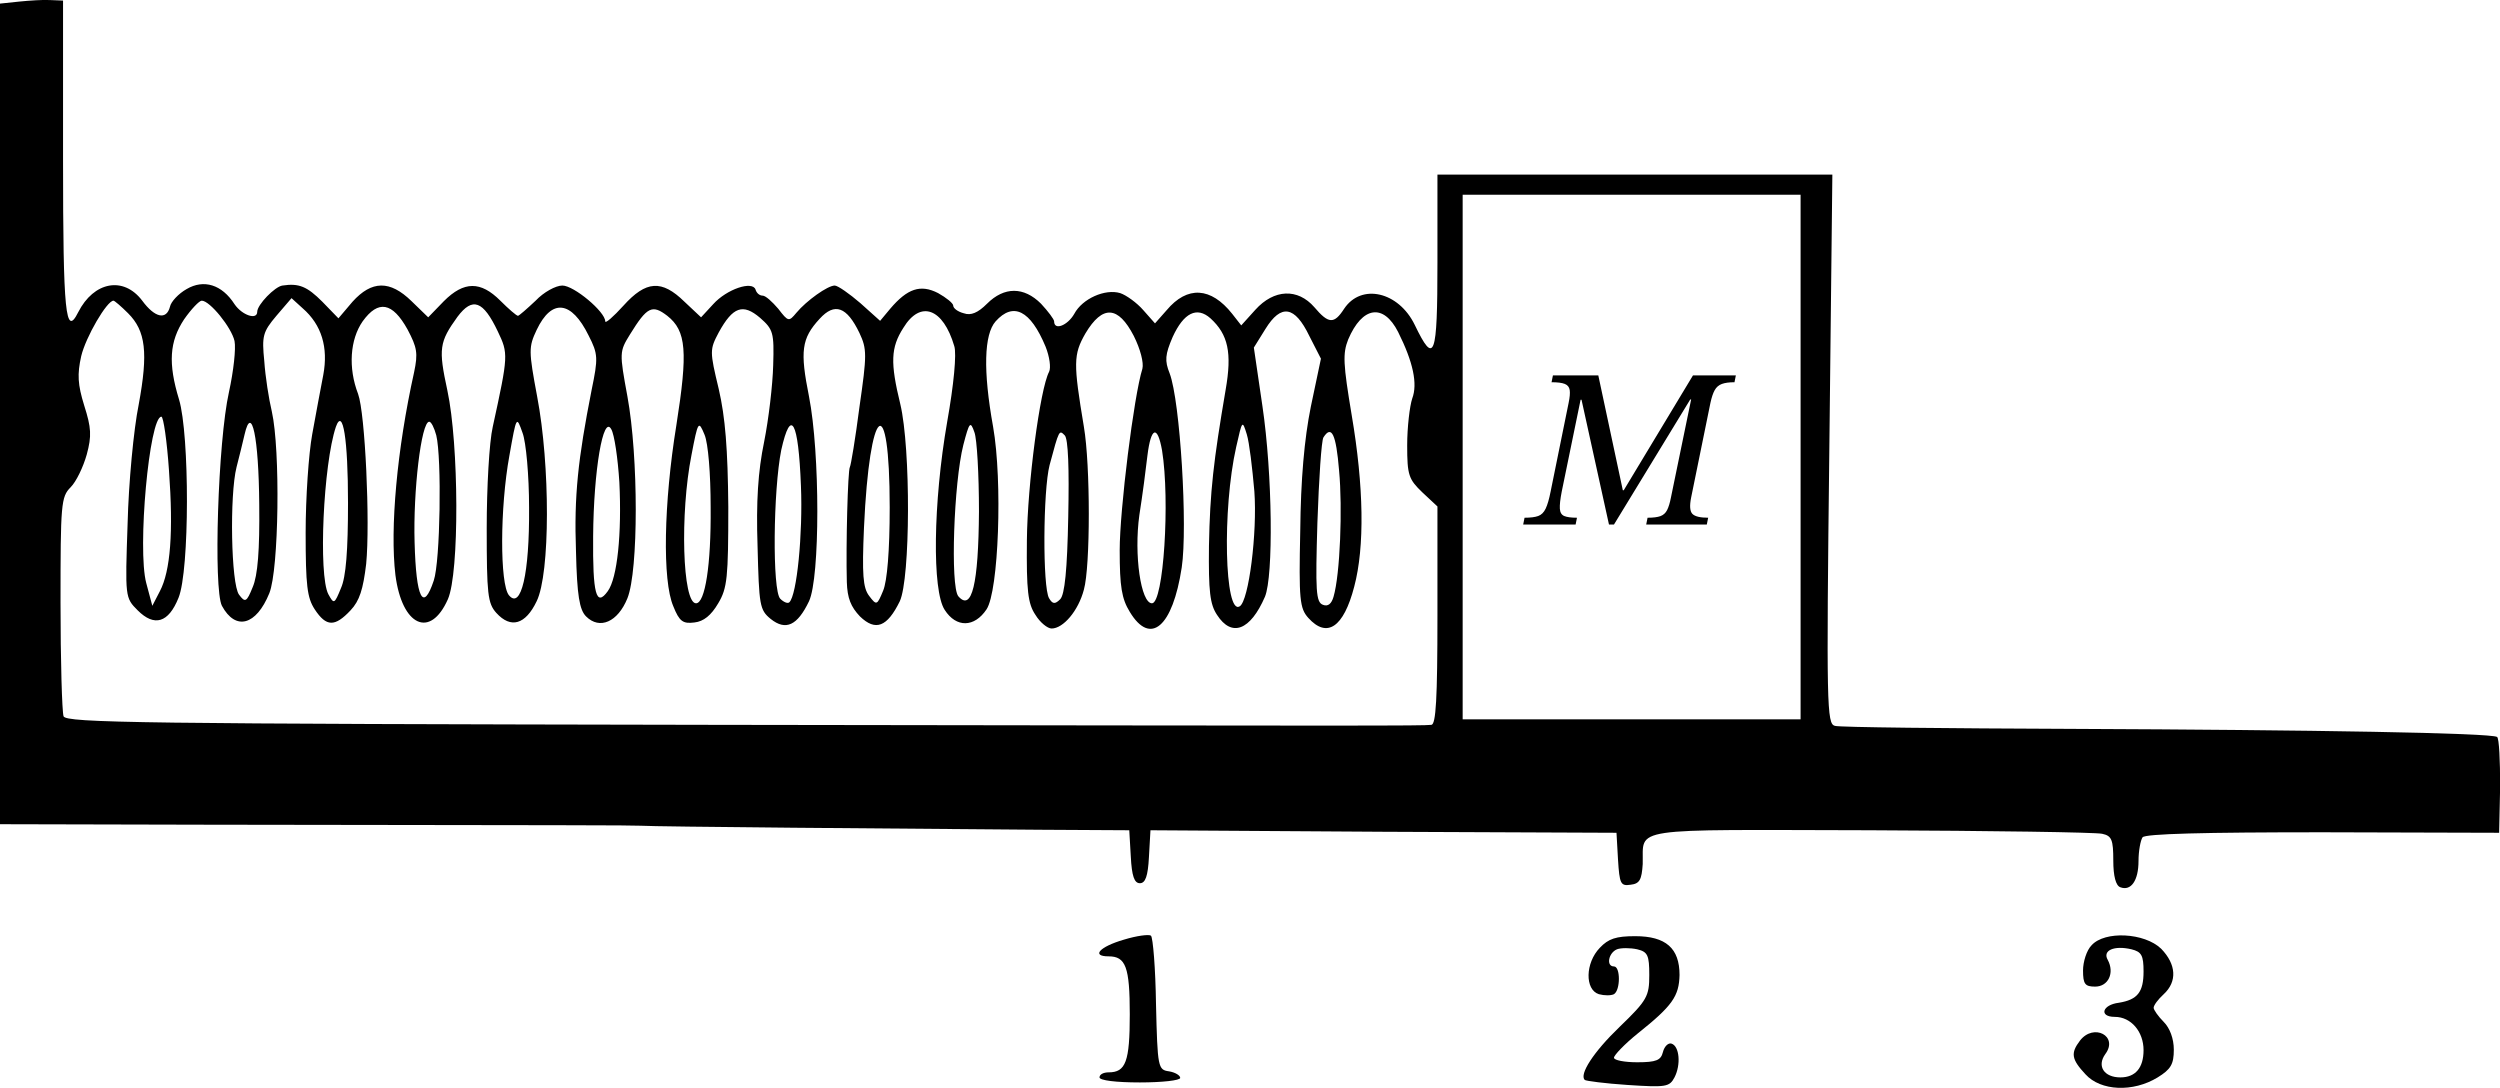
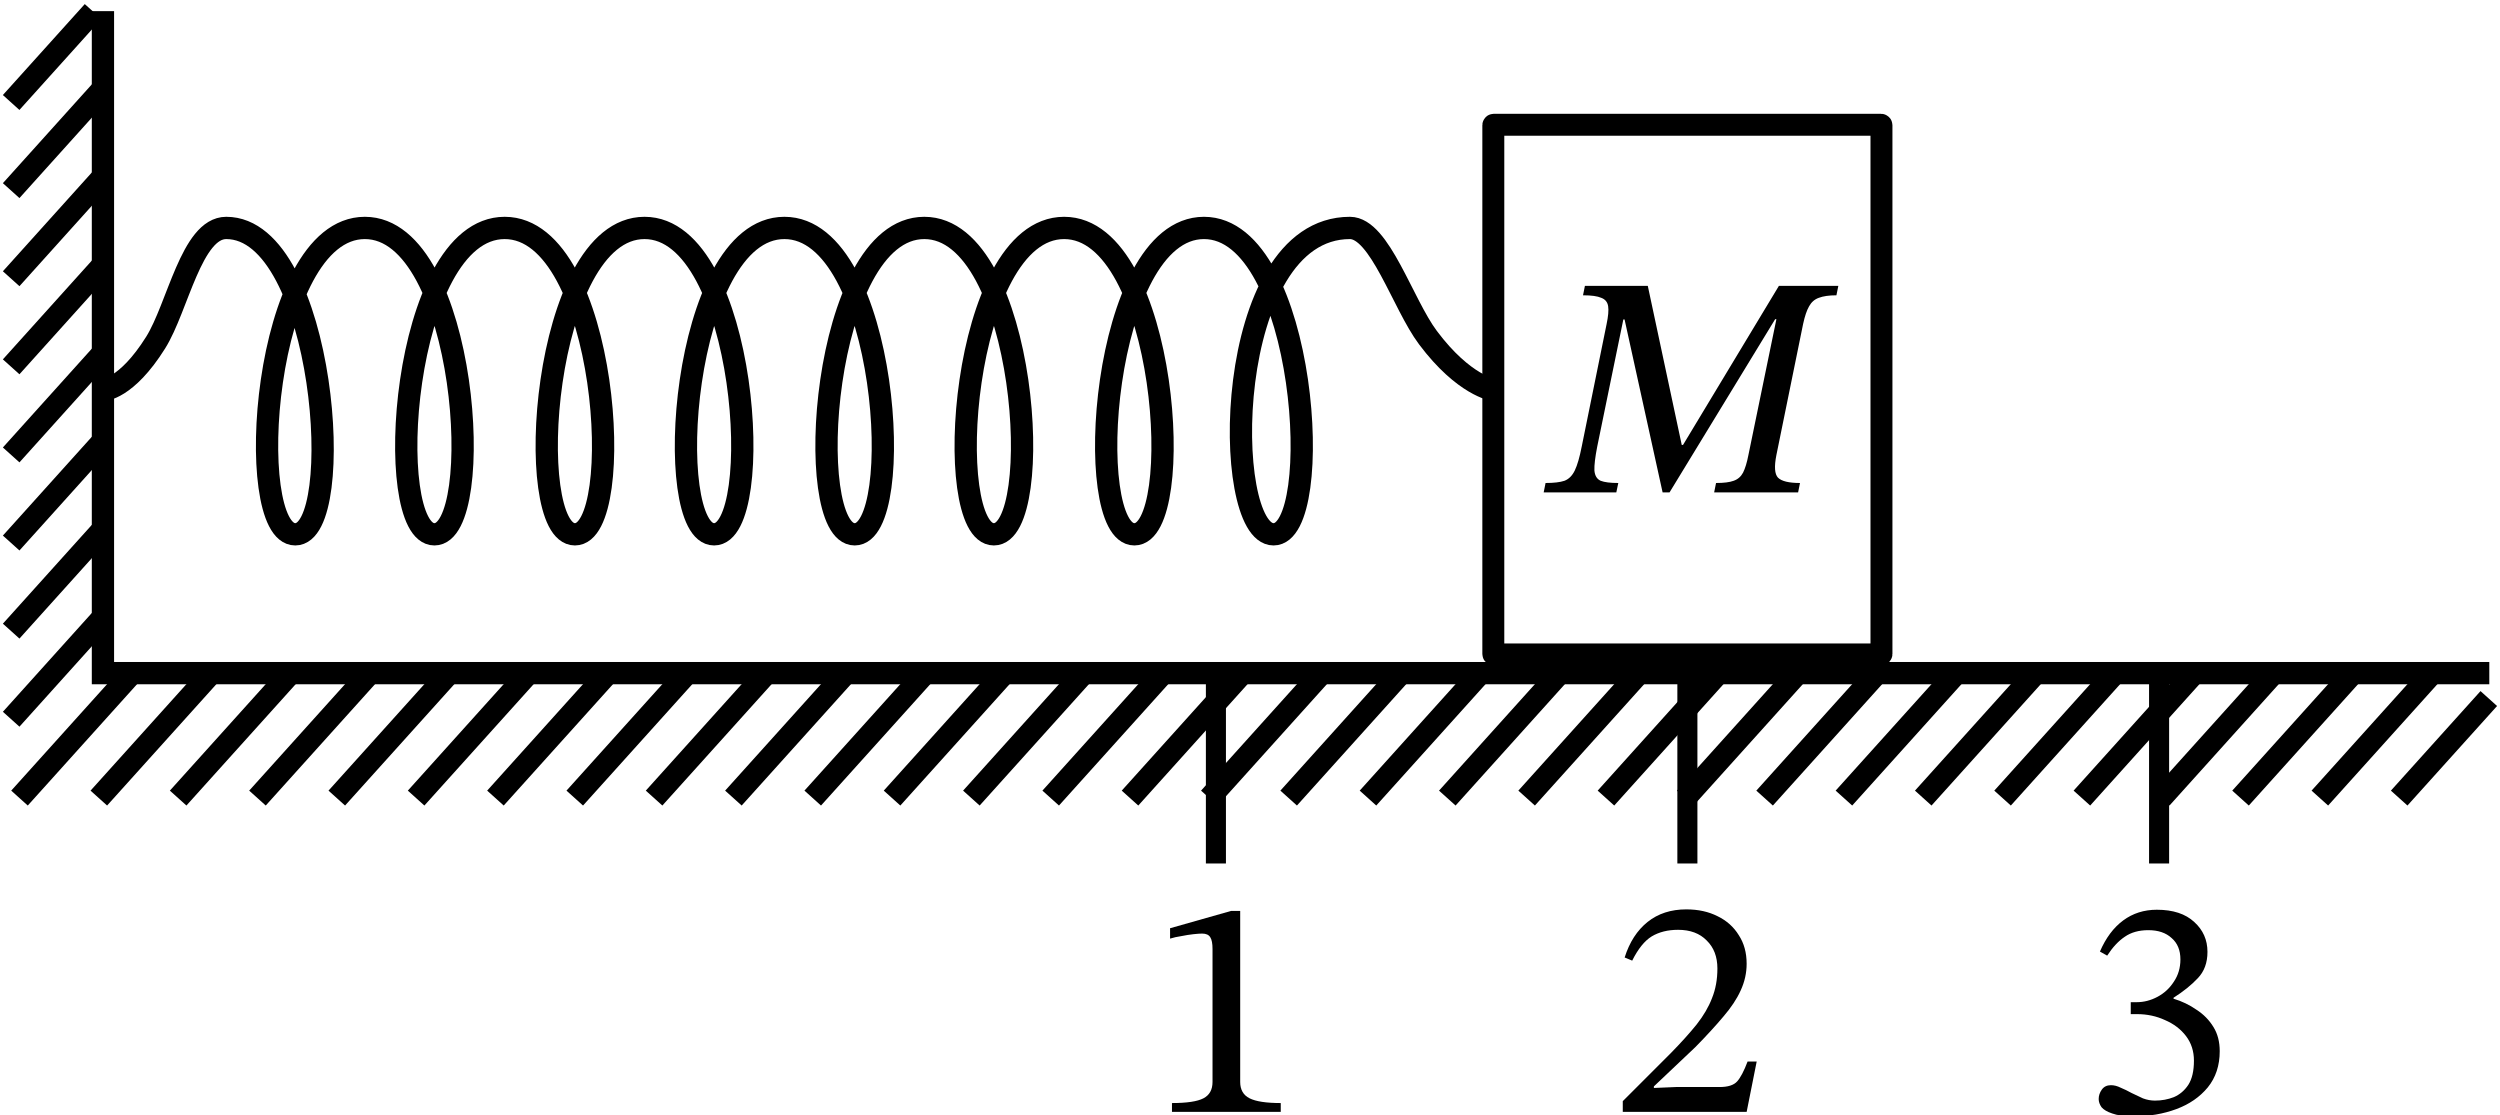
- <svg xmlns="http://www.w3.org/2000/svg" version="1.0" width="495.672pt" height="215.668pt" viewBox="0 0 495.672 215.668" preserveAspectRatio="xMidYMid meet">
-   <g transform="translate(-11,284.6146) scale(0.1,-0.1)" fill="#000000" stroke="none">
-     <path d="M148 2843 l-38 -4 0 -814 0 -813 413 -1 c739 -1 832 -1 857 -2 28 -2 516 -6 792 -8 l177 -1 3 -52 c2 -39 7 -53 18 -53 11 0 16 14 18 52 l3 53 462 -3 462 -2 3 -53 c3 -48 5 -53 25 -50 18 2 22 10 24 41 2 74 -35 68 450 67 241 -1 448 -4 461 -7 19 -4 22 -12 22 -53 0 -31 5 -50 14 -53 21 -8 36 13 36 52 0 20 4 41 8 47 5 7 121 10 357 10 l350 -1 2 92 c0 51 -2 95 -6 98 -13 8 -366 14 -841 16 -250 1 -463 3 -472 6 -16 4 -17 38 -11 549 l6 544 -391 0 -392 0 0 -175 c0 -188 -6 -204 -45 -123 -32 66 -106 83 -140 32 -20 -31 -31 -30 -59 3 -33 38 -80 36 -117 -5 l-28 -31 -18 23 c-42 53 -89 56 -130 7 l-23 -26 -23 26 c-13 15 -34 30 -46 34 -30 9 -75 -11 -91 -41 -13 -23 -40 -34 -40 -15 0 4 -12 20 -26 35 -34 34 -73 34 -107 0 -18 -18 -32 -24 -46 -19 -12 3 -21 10 -21 15 0 5 -14 16 -30 25 -35 18 -61 9 -95 -31 l-20 -24 -39 35 c-22 19 -45 35 -51 35 -14 0 -56 -30 -76 -54 -15 -18 -16 -18 -36 8 -12 14 -25 26 -31 26 -6 0 -12 5 -14 12 -6 18 -57 1 -84 -29 l-24 -26 -33 31 c-45 44 -76 42 -121 -8 -20 -22 -36 -36 -36 -31 0 19 -62 71 -85 71 -13 0 -37 -13 -53 -30 -17 -16 -33 -30 -35 -30 -3 0 -19 14 -35 30 -39 39 -72 39 -112 -1 l-31 -32 -33 32 c-43 42 -79 41 -117 -1 l-28 -33 -32 33 c-30 30 -46 37 -79 32 -15 -2 -50 -38 -50 -52 0 -17 -30 -7 -45 15 -25 39 -61 50 -95 30 -16 -9 -31 -25 -33 -35 -7 -27 -30 -22 -55 12 -37 49 -96 38 -127 -23 -25 -50 -30 -3 -30 303 l0 315 -25 1 c-14 1 -42 -1 -62 -3z m3532 -903 l0 -520 -335 0 -335 0 0 520 0 520 335 0 335 0 0 -520z m-3316 285 c35 -35 40 -78 21 -181 -10 -49 -20 -155 -22 -236 -5 -146 -5 -147 20 -172 33 -33 61 -25 81 25 22 54 22 323 1 393 -22 72 -19 115 10 159 14 20 30 37 35 37 16 0 59 -53 65 -80 3 -15 -2 -60 -11 -101 -22 -98 -31 -391 -14 -424 27 -50 68 -39 94 25 19 47 22 284 5 360 -6 25 -13 70 -15 100 -5 50 -3 58 24 90 l30 35 22 -20 c38 -33 51 -78 41 -132 -5 -26 -15 -79 -22 -118 -7 -38 -13 -126 -13 -195 0 -105 3 -129 18 -152 23 -35 40 -35 71 -2 18 19 25 42 31 92 8 82 -2 299 -16 337 -20 52 -16 108 9 144 31 43 59 38 89 -16 19 -36 21 -47 13 -85 -34 -153 -48 -310 -37 -402 13 -101 69 -127 104 -48 23 52 22 307 -1 414 -18 83 -16 96 20 146 30 40 51 32 80 -29 21 -44 21 -47 -10 -189 -7 -30 -12 -121 -12 -201 0 -131 2 -149 19 -168 29 -32 58 -23 80 23 27 55 27 270 1 406 -17 91 -17 98 -1 132 30 63 69 58 103 -11 19 -37 19 -45 6 -108 -27 -137 -35 -210 -31 -320 2 -88 7 -116 20 -129 27 -27 63 -11 82 36 22 55 22 280 0 400 -16 87 -16 89 5 123 34 55 44 60 74 37 38 -30 41 -71 18 -217 -25 -154 -28 -308 -6 -359 12 -30 19 -35 42 -32 18 2 33 14 47 38 18 30 20 51 20 191 -1 115 -6 178 -19 234 -18 75 -18 78 0 112 28 51 48 58 82 29 26 -23 28 -29 26 -94 -1 -39 -9 -107 -18 -152 -12 -58 -16 -118 -13 -207 3 -117 4 -126 26 -144 30 -24 53 -13 76 35 22 47 22 294 0 406 -18 90 -15 115 21 154 30 33 54 24 79 -28 15 -32 15 -43 0 -147 -8 -62 -17 -116 -19 -119 -4 -6 -8 -154 -6 -228 1 -32 8 -49 26 -68 31 -30 54 -21 79 30 21 45 22 303 1 391 -20 82 -19 112 6 151 34 56 79 39 101 -36 5 -15 -1 -77 -14 -150 -28 -161 -30 -335 -5 -373 23 -36 59 -35 83 1 24 36 32 254 13 362 -20 111 -18 183 5 209 35 39 69 22 99 -50 8 -20 11 -42 7 -50 -18 -34 -43 -224 -44 -334 -1 -100 2 -126 17 -148 9 -15 24 -27 32 -27 23 0 53 35 64 77 13 46 13 247 0 323 -21 126 -21 143 3 185 34 57 65 55 96 -5 13 -26 20 -53 17 -65 -17 -54 -45 -280 -45 -360 0 -72 4 -96 20 -122 41 -68 85 -30 103 88 12 80 -3 330 -24 385 -10 25 -9 37 6 72 22 48 48 61 75 37 35 -32 43 -68 30 -142 -24 -141 -31 -201 -33 -309 -1 -91 2 -116 16 -137 29 -45 66 -31 95 36 17 41 15 243 -5 378 l-17 116 23 37 c31 50 58 46 87 -14 l23 -45 -20 -95 c-13 -64 -20 -145 -21 -246 -3 -137 -1 -154 16 -173 37 -41 70 -19 91 62 21 79 19 199 -5 340 -17 102 -18 122 -7 150 28 66 70 72 99 15 30 -60 39 -103 28 -132 -5 -15 -10 -57 -10 -93 0 -59 3 -67 30 -93 l30 -28 0 -216 c0 -166 -3 -216 -12 -217 -22 -2 -99 -2 -1420 0 -1141 2 -1287 4 -1292 17 -3 9 -6 110 -6 225 0 196 1 210 20 229 11 11 25 40 32 65 10 37 9 53 -5 97 -13 42 -14 62 -6 98 9 38 51 110 64 110 2 0 15 -11 29 -25z m81 -311 c9 -123 3 -200 -18 -240 l-15 -29 -12 45 c-18 67 6 330 30 330 4 0 11 -48 15 -106z m714 -74 c1 -132 -16 -203 -40 -174 -18 22 -18 173 1 277 14 79 14 79 26 45 7 -18 13 -85 13 -148z m-535 6 c1 -91 -3 -141 -13 -164 -12 -30 -15 -31 -27 -15 -16 21 -19 198 -5 253 5 19 12 48 16 65 14 61 28 -6 29 -139z m176 3 c0 -94 -4 -147 -14 -169 -13 -32 -14 -32 -25 -12 -20 38 -10 258 15 332 14 39 24 -25 24 -151z m175 134 c11 -45 8 -250 -5 -288 -21 -63 -35 -36 -38 76 -3 100 13 239 29 239 4 0 10 -12 14 -27z m363 -93 c5 -102 -4 -190 -23 -216 -23 -32 -30 -6 -29 109 1 131 20 242 36 212 6 -10 13 -57 16 -105z m181 -50 c1 -114 -11 -190 -29 -190 -27 0 -32 178 -9 294 13 68 14 69 26 40 7 -17 12 -76 12 -144z m179 43 c4 -95 -8 -217 -23 -231 -3 -3 -11 0 -18 7 -16 16 -14 215 2 295 19 85 34 58 39 -71z m176 -43 c0 -86 -5 -146 -13 -165 -12 -29 -13 -30 -28 -10 -12 16 -14 42 -10 135 11 245 51 277 51 40z m177 -8 c-1 -144 -14 -199 -41 -168 -16 20 -9 225 10 300 12 46 14 48 22 25 5 -13 9 -84 9 -157z m546 40 c6 -82 -11 -217 -29 -228 -30 -19 -35 192 -7 316 12 53 12 54 21 25 5 -16 11 -67 15 -113z m-369 -50 c-2 -106 -7 -155 -16 -164 -10 -10 -15 -10 -22 2 -13 21 -12 214 1 264 19 71 19 70 30 59 7 -7 9 -66 7 -161z m186 131 c16 -99 3 -303 -20 -303 -22 0 -36 96 -25 175 6 38 13 91 16 118 7 57 20 61 29 10z m351 -40 c7 -74 2 -206 -11 -250 -4 -14 -11 -20 -21 -16 -14 5 -15 28 -11 163 3 87 8 163 12 169 16 25 25 7 31 -66z" />
-     <path d="M2338 983 c-48 -14 -65 -33 -30 -33 34 0 42 -21 42 -115 0 -94 -8 -115 -42 -115 -10 0 -18 -4 -18 -10 0 -6 33 -10 80 -10 44 0 80 4 80 9 0 5 -10 11 -22 13 -22 3 -23 7 -26 133 -1 71 -6 132 -10 136 -4 3 -28 0 -54 -8z" />
-     <path d="M3282 967 c-29 -30 -30 -83 -2 -92 11 -3 24 -3 30 0 13 8 13 55 0 55 -16 0 -11 27 6 34 8 3 26 3 40 0 21 -5 24 -12 24 -51 0 -42 -4 -50 -59 -103 -52 -50 -80 -94 -69 -105 2 -2 40 -7 85 -10 76 -5 83 -4 93 15 13 25 10 62 -6 67 -6 2 -14 -5 -17 -17 -4 -16 -13 -20 -51 -20 -25 0 -46 4 -46 9 0 5 21 27 47 48 69 55 82 74 83 116 0 53 -27 77 -88 77 -38 0 -53 -5 -70 -23z" />
-     <path d="M4257 972 c-10 -10 -17 -33 -17 -50 0 -27 4 -32 24 -32 26 0 39 27 25 53 -11 19 13 29 47 21 20 -5 24 -12 24 -44 0 -41 -12 -56 -49 -62 -33 -4 -40 -28 -8 -28 32 0 57 -29 57 -66 0 -35 -16 -54 -46 -54 -32 0 -47 22 -30 46 27 36 -23 62 -50 27 -19 -25 -17 -37 11 -67 30 -33 94 -36 143 -6 26 16 32 26 32 55 0 22 -8 43 -20 55 -11 11 -20 24 -20 28 0 5 9 17 20 27 27 25 25 59 -5 90 -33 32 -112 36 -138 7z" />
-   </g>
-   <g>
-     <path d="M 338.405 104 L 338.405 104 L 326.39 104 L 326.66 102.65 Q 328.325 102.65 329.203 102.335 Q 330.08 102.02 330.53 101.142 Q 330.98 100.265 331.295 98.645 L 335.3 79.205 L 335.12 79.205 L 320 104 L 319.01 104 L 313.565 79.25 L 313.385 79.25 L 309.65 97.43 Q 309.2 99.725 309.268 100.85 Q 309.335 101.975 310.145 102.312 Q 310.955 102.65 312.665 102.65 L 312.395 104 L 302 104 L 302.27 102.65 Q 304.025 102.65 304.97 102.312 Q 305.915 101.975 306.455 100.85 Q 306.995 99.725 307.445 97.43 L 311 79.925 Q 311.36 78.215 311.225 77.338 Q 311.09 76.46 310.258 76.123 Q 309.425 75.785 307.625 75.785 L 307.895 74.435 L 316.895 74.435 L 321.755 97.205 L 321.935 97.205 L 335.66 74.435 L 344.165 74.435 L 343.895 75.785 Q 342.32 75.785 341.398 76.123 Q 340.475 76.46 339.98 77.338 Q 339.485 78.215 339.125 79.88 L 335.3 98.645 Q 334.805 101.12 335.548 101.885 Q 336.29 102.65 338.675 102.65 Z " fill="black" />
+ <svg xmlns="http://www.w3.org/2000/svg" width="112.2mm" height="50.03mm" version="1.1" viewBox="0 0 112.2 50.03" xml:space="preserve">
+   <g transform="translate(15.79 -156.7)">
+     <g fill="none" stroke="#000">
+       <path d="m-11.16 174.2s1.027-3e-3 2.358-2.128c0.987-1.577 1.611-5.142 3.166-5.142 4.429 0 5.451 13.75 3.097 13.75-2.354 0-1.487-13.75 3.123-13.75 4.61 0 5.478 13.75 3.123 13.75-2.354 0-1.487-13.75 3.153-13.75 4.64 0 5.508 13.75 3.153 13.75-2.354 0-1.487-13.75 3.123-13.75 4.61 0 5.478 13.75 3.123 13.75-2.354 0-1.487-13.75 3.155-13.75s5.509 13.75 3.155 13.75c-2.354 0-1.487-13.75 3.123-13.75 4.61 0 5.478 13.75 3.123 13.75s-1.487-13.75 3.153-13.75 5.508 13.75 3.153 13.75c-2.354 0-1.487-13.75 3.123-13.75 4.61 0 5.478 13.75 3.123 13.75-2.354 0-2.31-13.75 3.428-13.75 1.34 0 2.365 3.407 3.503 4.925 1.618 2.159 2.936 2.345 2.936 2.345" stop-color="#000000" style="font-variation-settings:normal" />
+       <rect x="51.23" y="162.3" width="17.42" height="23.77" rx=".019" ry=".019" stroke-dashoffset="1.134" stroke-linecap="round" stroke-width=".985" style="paint-order:fill markers stroke" />
+       <path d="m59.94 186.6v8.853" stroke-dashoffset="1.134" stroke-width=".9" style="paint-order:fill markers stroke" />
+     </g>
+     <g stroke-width=".45">
+       <path d="m56.75 178.8h-3.26l0.085-0.423q0.55 0 0.847-0.099 0.296-0.113 0.466-0.466 0.169-0.353 0.31-1.072l1.115-5.489q0.113-0.536 0.071-0.804-0.042-0.282-0.31-0.381-0.254-0.113-0.818-0.113l0.085-0.423h2.822l1.524 7.14h0.056l4.304-7.14h2.667l-0.085 0.423q-0.494 0-0.79 0.113-0.282 0.099-0.437 0.381-0.155 0.268-0.268 0.79l-1.199 5.884q-0.155 0.776 0.071 1.016 0.24 0.24 0.988 0.24l-0.085 0.423h-3.768l0.085-0.423q0.522 0 0.79-0.099 0.282-0.099 0.423-0.367 0.141-0.282 0.24-0.79l1.256-6.096h-0.056l-4.741 7.775h-0.31l-1.707-7.761h-0.056l-1.171 5.701q-0.141 0.72-0.127 1.072 0.028 0.353 0.282 0.466 0.254 0.099 0.79 0.099z" aria-label="M" />
+       <path d="m62.6 206.6h-5.56v-0.48l2.145-2.145q0.706-0.72 1.171-1.298 0.466-0.593 0.691-1.185 0.24-0.593 0.24-1.326 0-0.79-0.48-1.256-0.466-0.48-1.284-0.48-0.691 0-1.185 0.296-0.48 0.296-0.875 1.087l-0.339-0.141q0.325-1.03 1.03-1.595 0.706-0.564 1.736-0.564 0.804 0 1.411 0.31 0.607 0.296 0.945 0.847 0.353 0.536 0.353 1.284 0 0.621-0.268 1.199-0.254 0.564-0.776 1.171-0.508 0.607-1.256 1.369l-1.863 1.764v0.071l0.988-0.042h1.961q0.564 0 0.79-0.254 0.226-0.254 0.466-0.889h0.409z" aria-label="2" />
+       <path d="m41.69 206.6h-4.882v-0.395q1.002 0 1.411-0.212 0.409-0.212 0.409-0.734v-5.969q0-0.367-0.099-0.522-0.099-0.169-0.367-0.169-0.141 0-0.395 0.028-0.254 0.028-0.536 0.085-0.282 0.042-0.508 0.113v-0.466l2.738-0.776h0.409v7.676q0 0.522 0.423 0.734 0.423 0.212 1.397 0.212z" aria-label="1" />
+       <path d="m79.98 206.8q-0.635 0-0.974-0.127-0.339-0.113-0.48-0.282-0.127-0.183-0.127-0.367 0-0.226 0.141-0.423 0.141-0.198 0.409-0.198 0.212 0 0.437 0.113 0.24 0.099 0.494 0.24 0.254 0.127 0.508 0.24 0.268 0.099 0.536 0.099 0.452 0 0.847-0.155 0.395-0.169 0.649-0.55 0.254-0.395 0.254-1.087 0-0.635-0.353-1.101-0.353-0.466-0.945-0.72-0.579-0.268-1.256-0.268h-0.282v-0.536h0.268q0.48 0 0.931-0.24 0.452-0.24 0.734-0.677 0.296-0.437 0.296-1.002 0-0.621-0.395-0.96-0.381-0.353-1.044-0.353-0.635 0-1.058 0.296-0.423 0.282-0.79 0.847l-0.325-0.183q0.395-0.917 1.044-1.397 0.649-0.48 1.51-0.48 1.087 0 1.679 0.55 0.593 0.536 0.593 1.341 0 0.734-0.437 1.185-0.423 0.452-1.087 0.875v0.042q0.564 0.169 1.03 0.494 0.48 0.31 0.762 0.776 0.282 0.452 0.282 1.087 0 0.96-0.536 1.623-0.536 0.649-1.411 0.974-0.875 0.325-1.905 0.325z" aria-label="3" />
+     </g>
+     <g fill="none" stroke="#000">
+       <path d="m-11.17 157.2v29.71h107.1" stroke-dashoffset="1.134" style="paint-order:fill markers stroke" />
+       <path d="m-15.29 161.3 3.676-4.082m0.451 3.454-4.126 4.583m0 3.954 4.126-4.583m0 3.954-4.126 4.583m0 3.954 4.126-4.583m0 3.954-4.126 4.583m0 3.954 4.126-4.583m0 3.954-4.126 4.583m0.374 3.539 5.036-5.593m3.56 0-5.036 5.593m3.56 0 5.036-5.593m3.56 0-5.036 5.593m3.56 0 5.036-5.593m3.56 0-5.036 5.593m3.56 0 5.036-5.593m3.56 0-5.036 5.593m3.56 0 5.036-5.593m3.56 0-5.036 5.593m3.56 0 5.036-5.593m3.56 0-5.036 5.593m3.56 0 5.036-5.593m3.56 0-5.036 5.593m3.56 0 5.036-5.593m3.56 0-5.036 5.593m3.56 0 5.036-5.593m3.56 0-5.036 5.593m3.56 0 5.036-5.593m3.56 0-5.036 5.593m3.56 0 5.036-5.593m3.56 0-5.036 5.593m3.56 0 5.036-5.593m3.56 0-5.036 5.593m3.56 0 5.036-5.593m3.56 0-5.036 5.593m3.56 0 5.036-5.593m3.56 0-5.036 5.593m3.56 0 5.036-5.593m3.56 0-5.036 5.593m3.56 0 4.022-4.467" />
+     </g>
+     <path d="m38.78 186.6v8.853" fill="none" stroke="#000" stroke-dashoffset="1.134" stroke-width=".9" style="paint-order:fill markers stroke" />
+     <path d="m81.11 186.6v8.853" fill="none" stroke="#000" stroke-dashoffset="1.134" stroke-width=".9" style="paint-order:fill markers stroke" />
  </g>
</svg>
